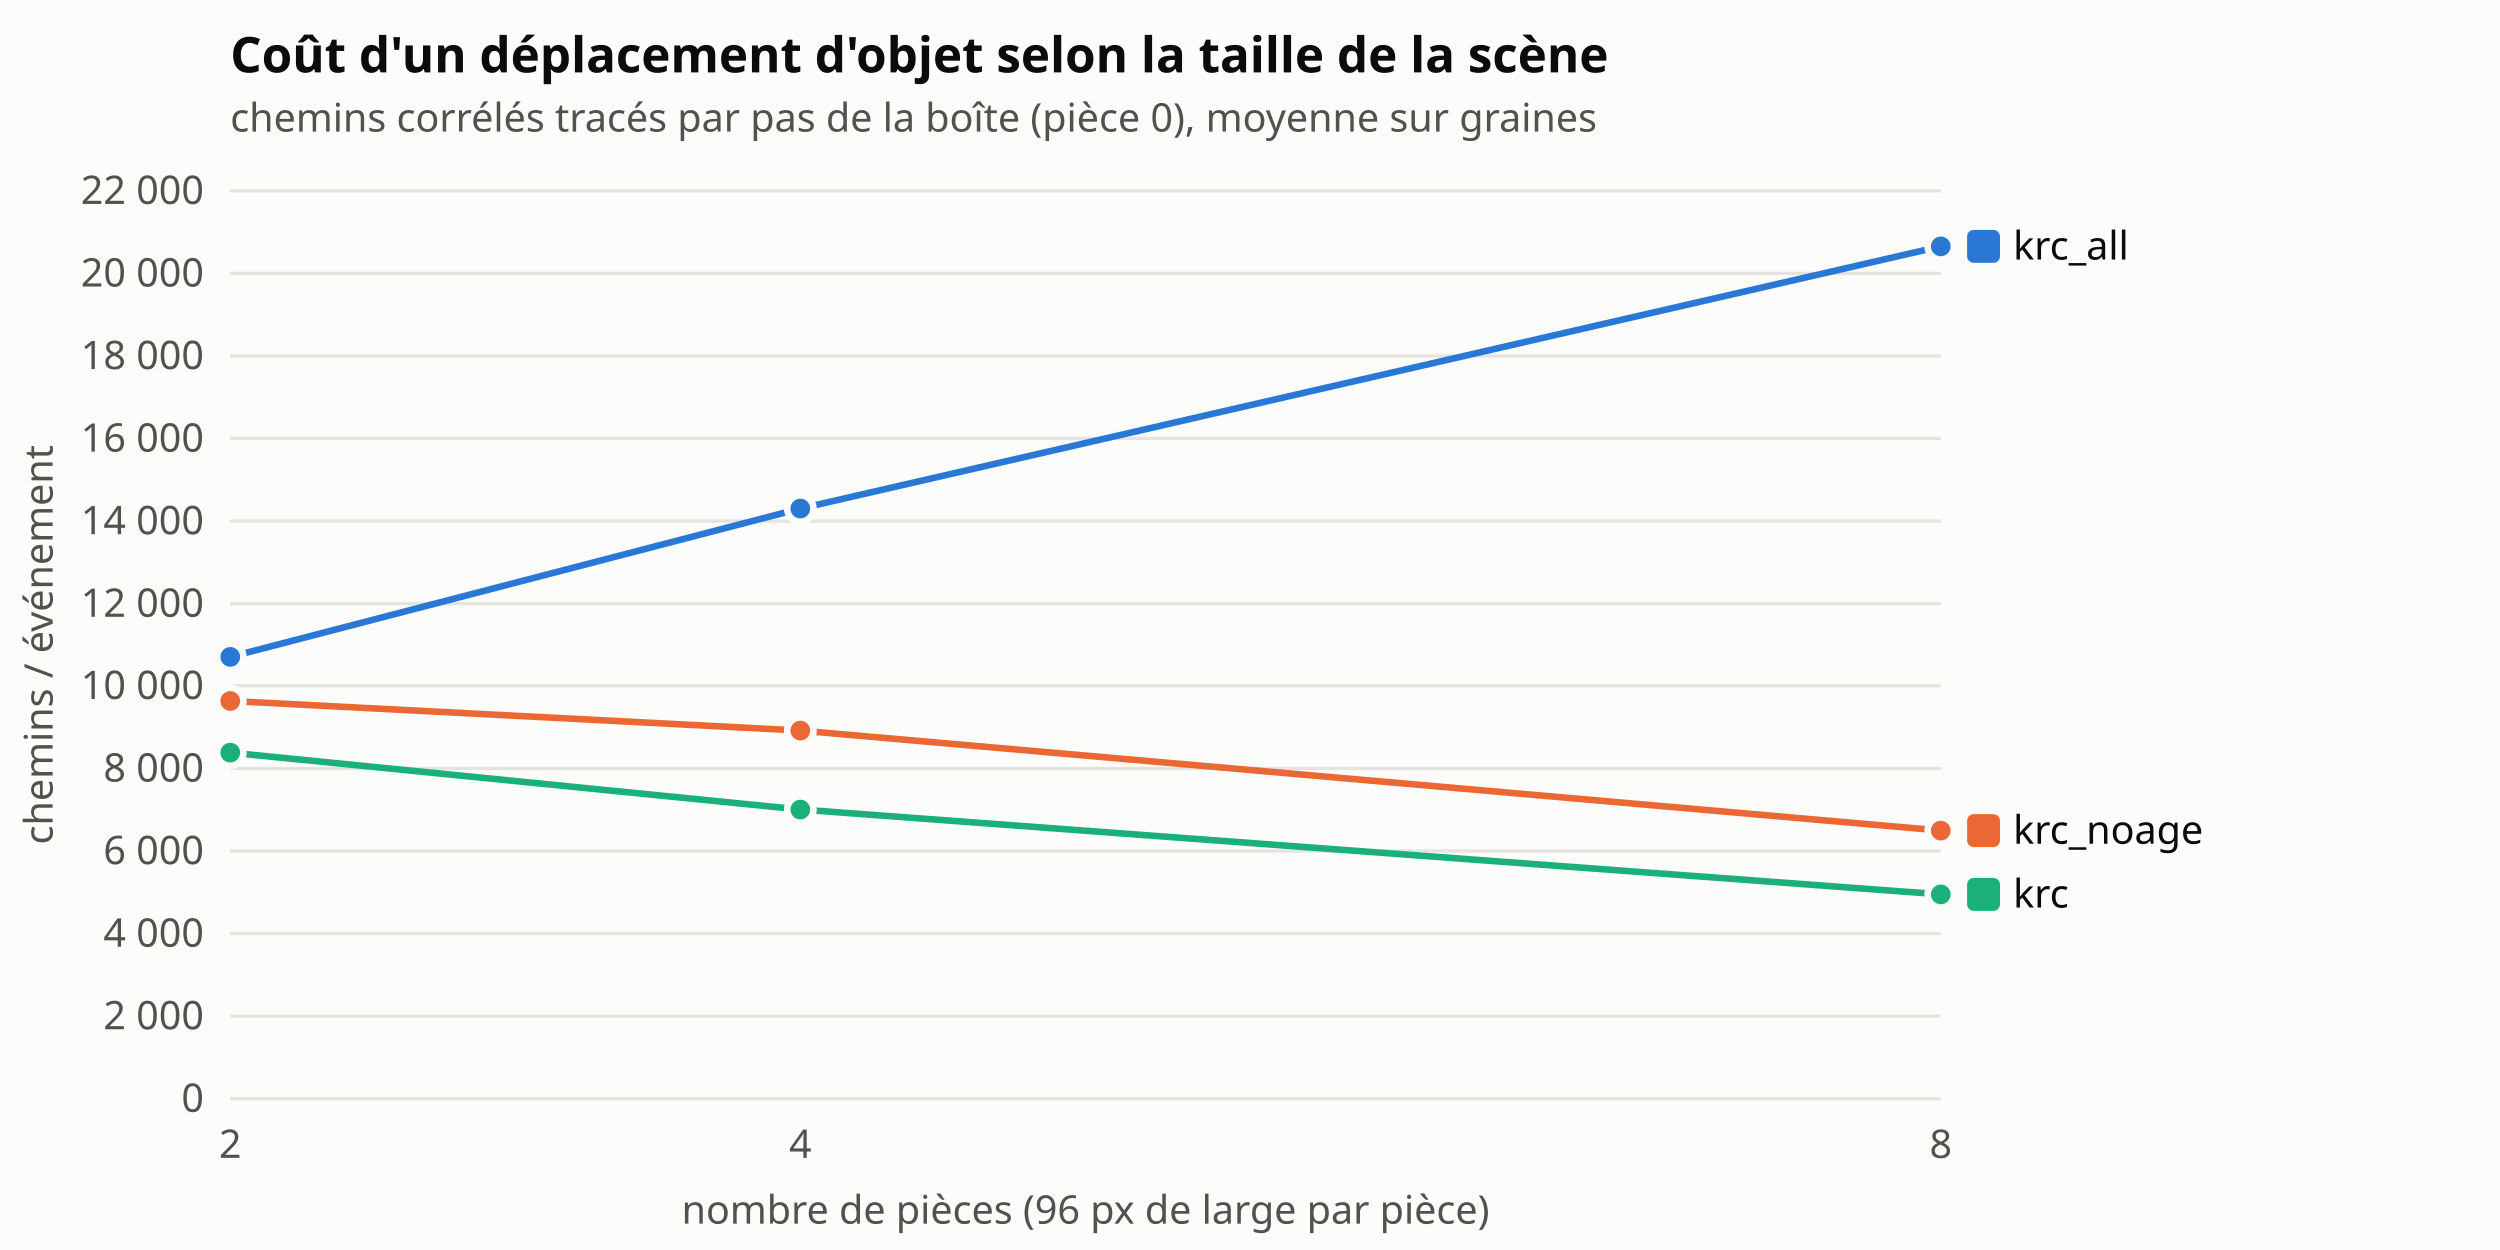
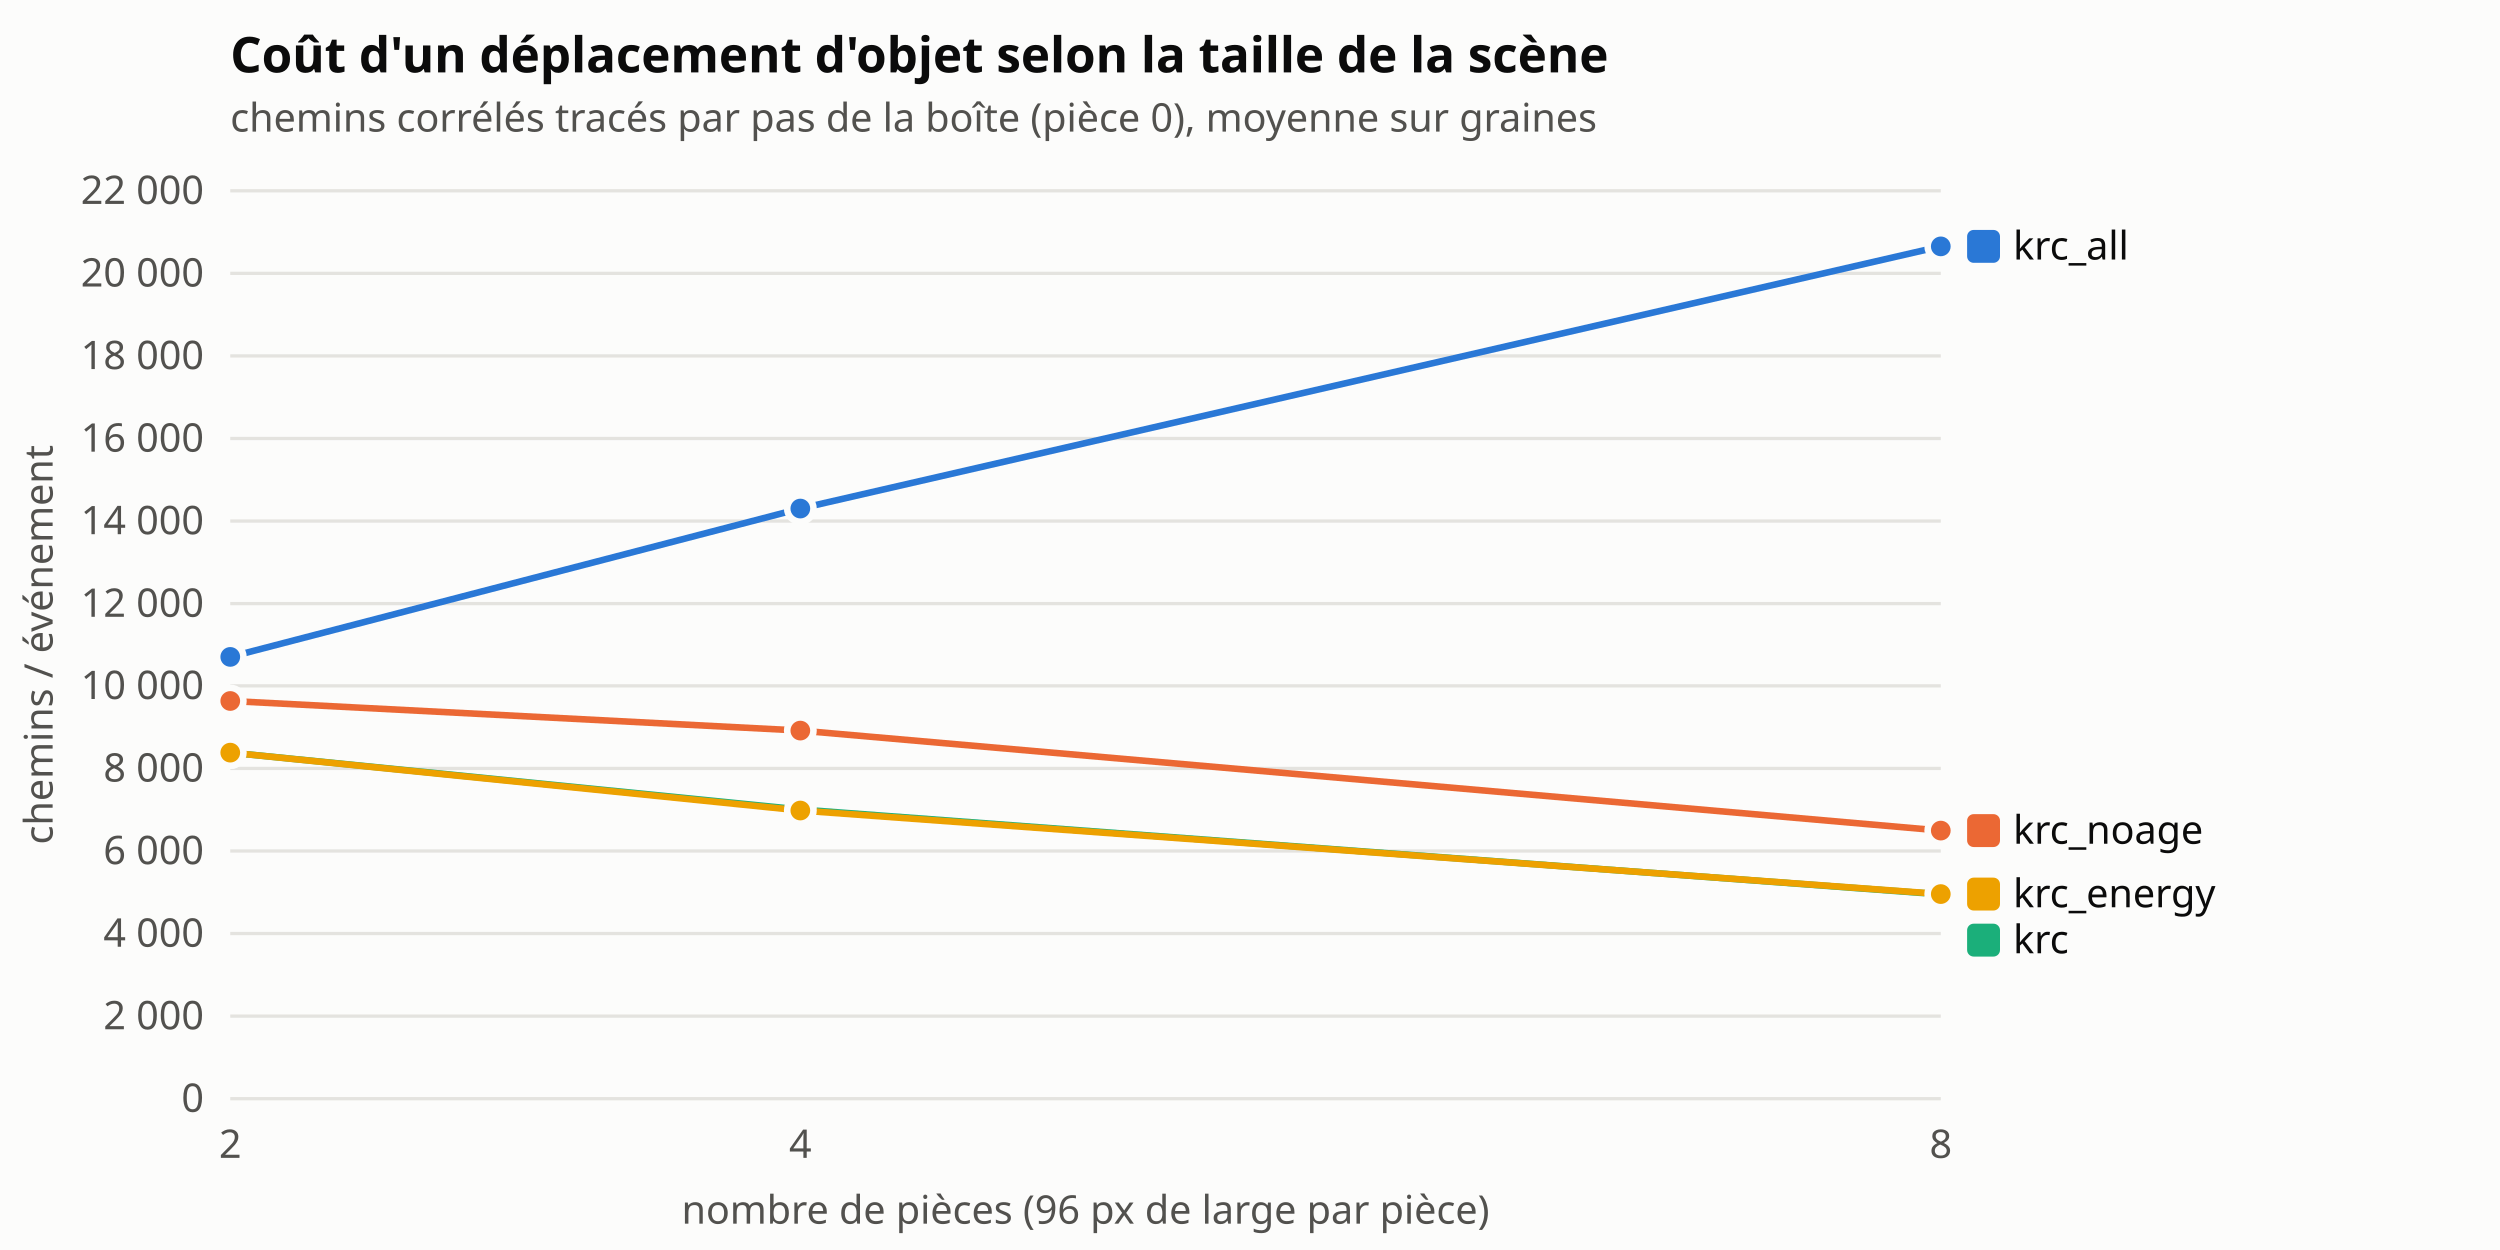
<svg xmlns="http://www.w3.org/2000/svg" viewBox="0 0 760 380" font-family="system-ui, sans-serif" font-size="12">
  <rect width="760" height="380" fill="#fcfcfb" />
  <text x="70" y="22" font-size="15" font-weight="600" fill="#0b0b0b">Coût d'un déplacement d'objet selon la taille de la scène</text>
  <text x="70" y="40" fill="#52514e">chemins corrélés tracés par pas de la boîte (pièce 0), moyenne sur graines</text>
  <line x1="70" x2="590" y1="334.0" y2="334.0" stroke="#e4e3df" />
  <text x="62" y="338.0" text-anchor="end" fill="#52514e">0</text>
  <line x1="70" x2="590" y1="308.9" y2="308.9" stroke="#e4e3df" />
  <text x="62" y="312.9" text-anchor="end" fill="#52514e">2 000</text>
  <line x1="70" x2="590" y1="283.8" y2="283.8" stroke="#e4e3df" />
  <text x="62" y="287.8" text-anchor="end" fill="#52514e">4 000</text>
  <line x1="70" x2="590" y1="258.7" y2="258.7" stroke="#e4e3df" />
  <text x="62" y="262.7" text-anchor="end" fill="#52514e">6 000</text>
  <line x1="70" x2="590" y1="233.6" y2="233.6" stroke="#e4e3df" />
  <text x="62" y="237.6" text-anchor="end" fill="#52514e">8 000</text>
  <line x1="70" x2="590" y1="208.5" y2="208.5" stroke="#e4e3df" />
  <text x="62" y="212.5" text-anchor="end" fill="#52514e">10 000</text>
  <line x1="70" x2="590" y1="183.5" y2="183.5" stroke="#e4e3df" />
  <text x="62" y="187.5" text-anchor="end" fill="#52514e">12 000</text>
  <line x1="70" x2="590" y1="158.4" y2="158.4" stroke="#e4e3df" />
  <text x="62" y="162.4" text-anchor="end" fill="#52514e">14 000</text>
  <line x1="70" x2="590" y1="133.3" y2="133.3" stroke="#e4e3df" />
  <text x="62" y="137.3" text-anchor="end" fill="#52514e">16 000</text>
  <line x1="70" x2="590" y1="108.2" y2="108.2" stroke="#e4e3df" />
  <text x="62" y="112.2" text-anchor="end" fill="#52514e">18 000</text>
  <line x1="70" x2="590" y1="83.1" y2="83.1" stroke="#e4e3df" />
  <text x="62" y="87.1" text-anchor="end" fill="#52514e">20 000</text>
  <line x1="70" x2="590" y1="58.0" y2="58.0" stroke="#e4e3df" />
  <text x="62" y="62.0" text-anchor="end" fill="#52514e">22 000</text>
  <text x="70.0" y="352" text-anchor="middle" fill="#52514e">2</text>
  <text x="243.3" y="352" text-anchor="middle" fill="#52514e">4</text>
  <text x="590.0" y="352" text-anchor="middle" fill="#52514e">8</text>
  <text x="330.0" y="372" text-anchor="middle" fill="#52514e">nombre de pièces (96 px de large par pièce)</text>
  <text transform="translate(16 196.0) rotate(-90)" text-anchor="middle" fill="#52514e">chemins / événement</text>
  <polyline points="70.0,199.7 243.3,154.6 590.0,74.9" fill="none" stroke="#2a78d6" stroke-width="2" stroke-linejoin="round" />
  <circle cx="70.0" cy="199.7" r="4" fill="#2a78d6" stroke="#fcfcfb" stroke-width="2" />
  <circle cx="243.3" cy="154.6" r="4" fill="#2a78d6" stroke="#fcfcfb" stroke-width="2" />
  <circle cx="590.0" cy="74.9" r="4" fill="#2a78d6" stroke="#fcfcfb" stroke-width="2" />
  <polyline points="70.0,213.1 243.3,222.1 590.0,252.5" fill="none" stroke="#eb6834" stroke-width="2" stroke-linejoin="round" />
  <circle cx="70.0" cy="213.1" r="4" fill="#eb6834" stroke="#fcfcfb" stroke-width="2" />
  <circle cx="243.3" cy="222.1" r="4" fill="#eb6834" stroke="#fcfcfb" stroke-width="2" />
  <circle cx="590.0" cy="252.5" r="4" fill="#eb6834" stroke="#fcfcfb" stroke-width="2" />
  <polyline points="70.0,228.8 243.3,246.1 590.0,271.9" fill="none" stroke="#1baf7a" stroke-width="2" stroke-linejoin="round" />
  <circle cx="70.0" cy="228.8" r="4" fill="#1baf7a" stroke="#fcfcfb" stroke-width="2" />
  <circle cx="243.3" cy="246.1" r="4" fill="#1baf7a" stroke="#fcfcfb" stroke-width="2" />
  <circle cx="590.0" cy="271.9" r="4" fill="#1baf7a" stroke="#fcfcfb" stroke-width="2" />
+   <polyline points="70.0,228.8 243.3,246.4 590.0,271.8" fill="none" stroke="#eda100" stroke-width="2" stroke-linejoin="round" />
+   <circle cx="70.0" cy="228.8" r="4" fill="#eda100" stroke="#fcfcfb" stroke-width="2" />
+   <circle cx="243.3" cy="246.4" r="4" fill="#eda100" stroke="#fcfcfb" stroke-width="2" />
+   <circle cx="590.0" cy="271.8" r="4" fill="#eda100" stroke="#fcfcfb" stroke-width="2" />
  <rect x="598" y="69.9" width="10" height="10" rx="2" fill="#2a78d6" />
  <text x="612" y="78.9" fill="#0b0b0b">krc_all</text>
  <rect x="598" y="247.5" width="10" height="10" rx="2" fill="#eb6834" />
  <text x="612" y="256.5" fill="#0b0b0b">krc_noage</text>
-   <rect x="598" y="266.9" width="10" height="10" rx="2" fill="#1baf7a" />
-   <text x="612" y="275.9" fill="#0b0b0b">krc</text>
+   <rect x="598" y="266.8" width="10" height="10" rx="2" fill="#eda100" />
+   <text x="612" y="275.8" fill="#0b0b0b">krc_energy</text>
+   <rect x="598" y="280.8" width="10" height="10" rx="2" fill="#1baf7a" />
+   <text x="612" y="289.8" fill="#0b0b0b">krc</text>
</svg>
